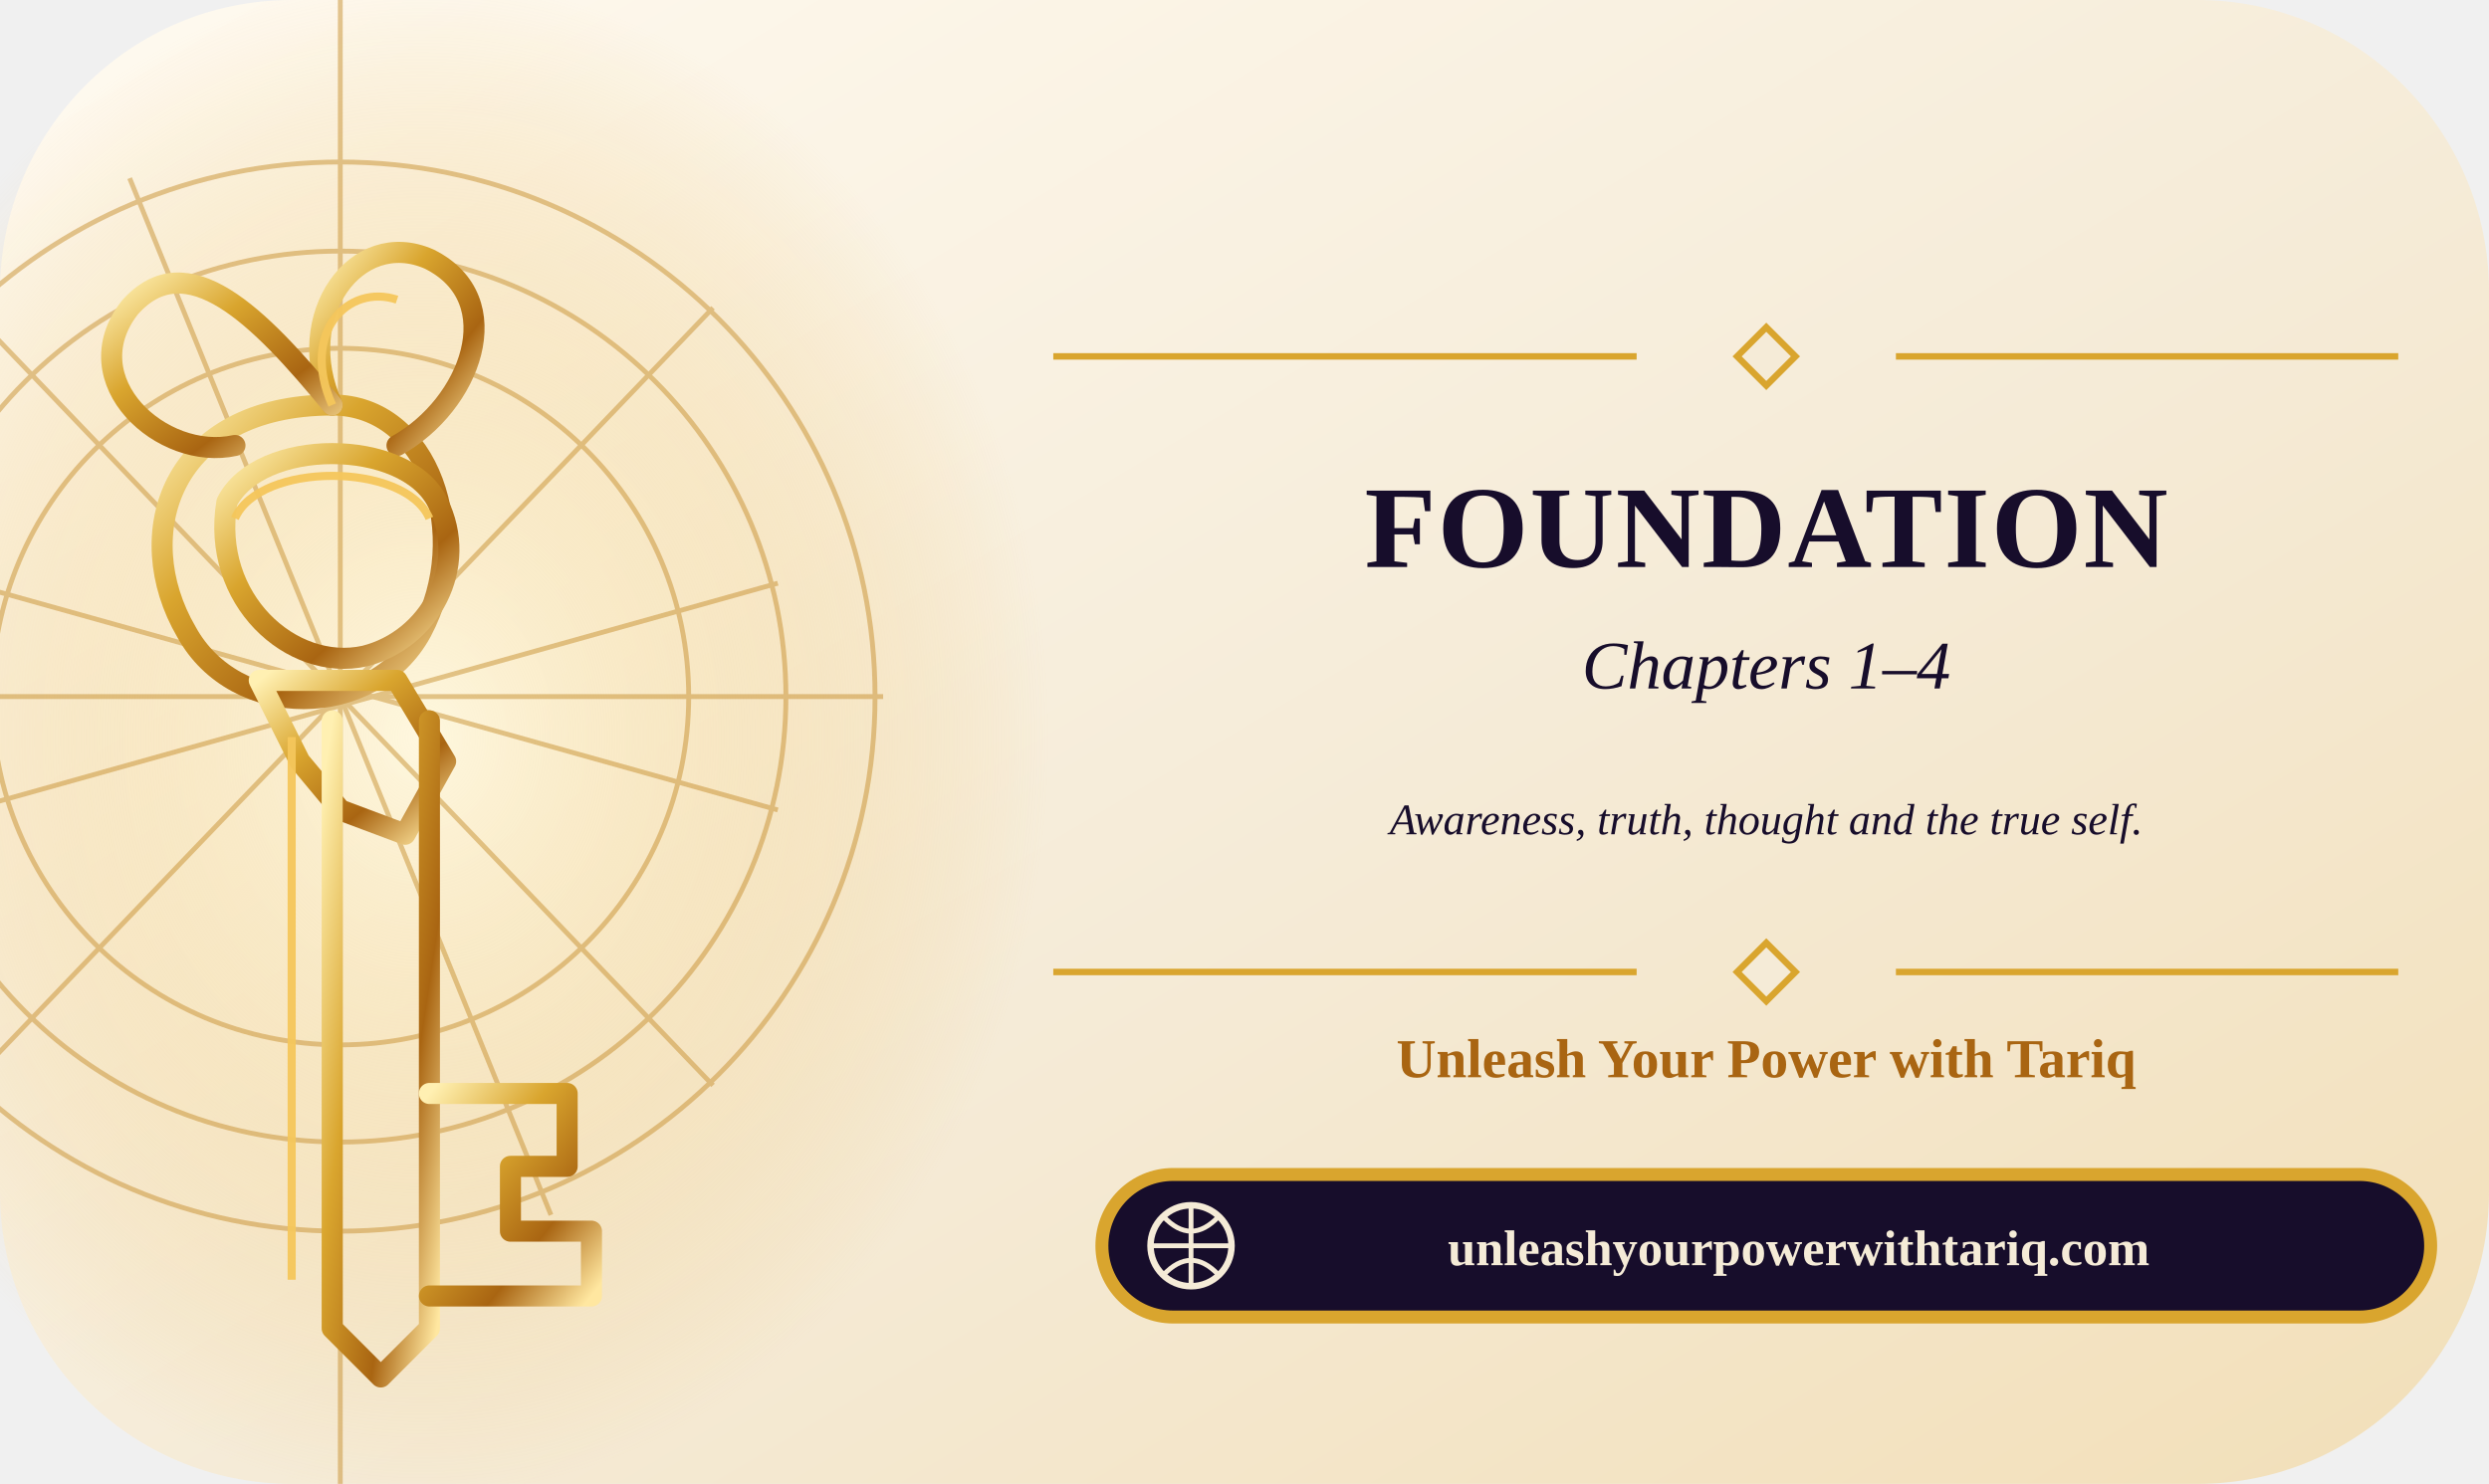
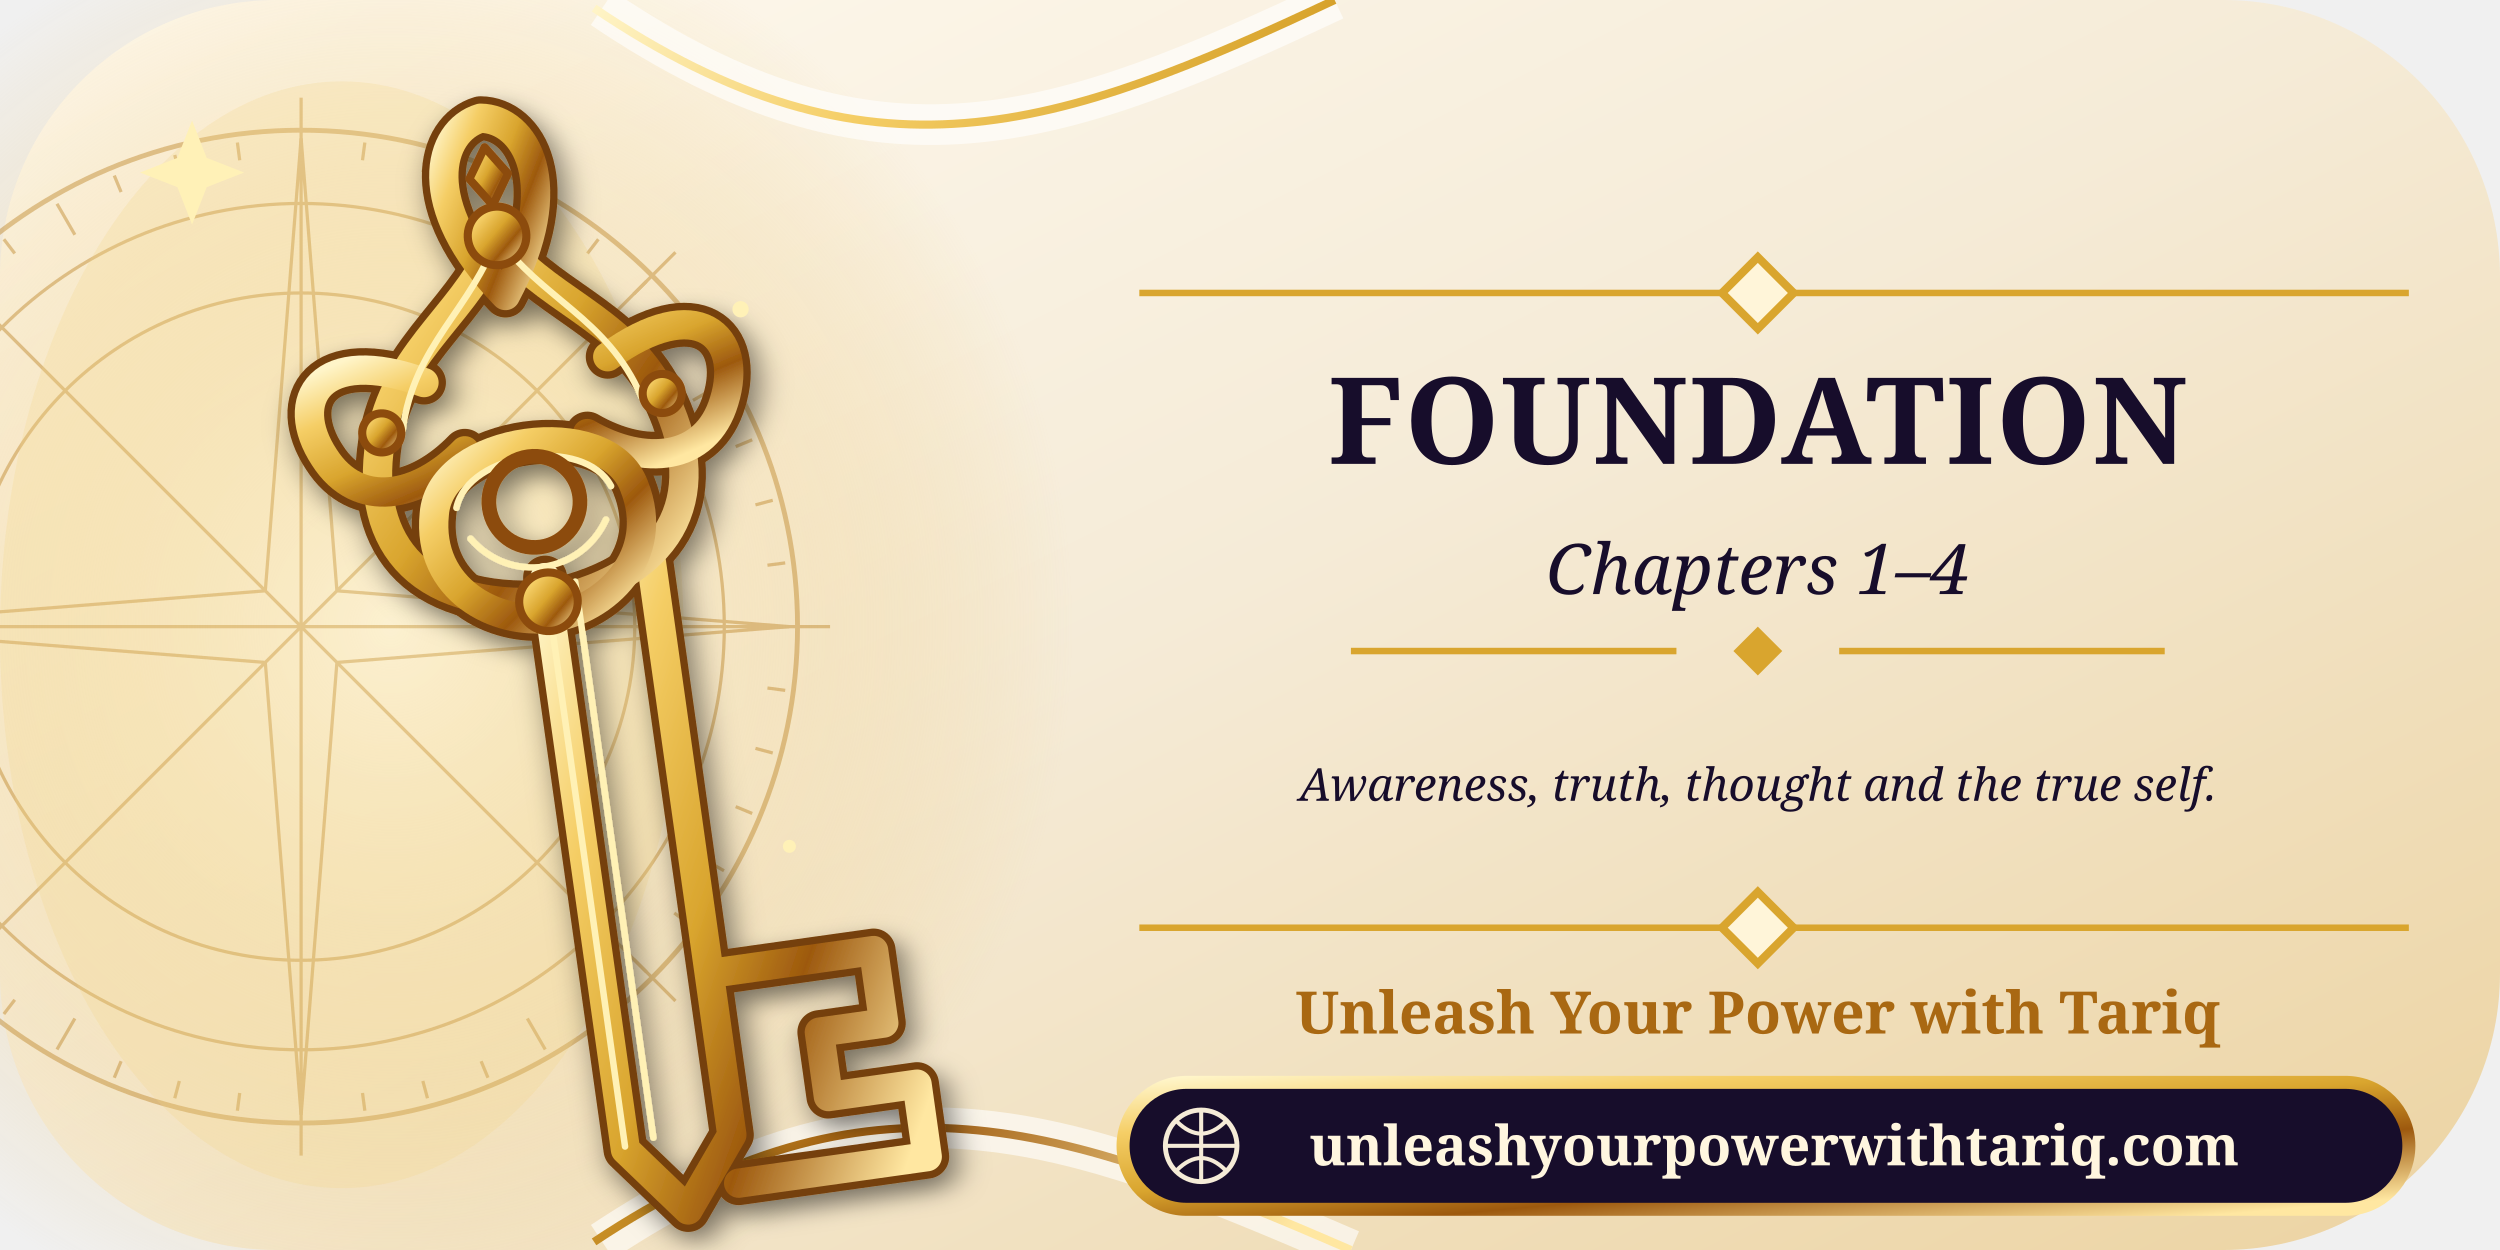
- <svg xmlns="http://www.w3.org/2000/svg" width="1536" height="916" viewBox="0 0 1536 916" role="img" aria-label="FOUNDATION Chapters 1–4">
+ <svg xmlns="http://www.w3.org/2000/svg" width="1536" height="768" viewBox="0 0 1536 768" role="img" aria-label="FOUNDATION Chapters 1–4">
  <defs>
-     <linearGradient id="bg" x1="0" y1="0" x2="1" y2="1">
-       <stop offset="0" stop-color="#fffaf0" />
-       <stop offset=".55" stop-color="#F5EBD7" />
-       <stop offset="1" stop-color="#f2dfb8" />
+     <linearGradient id="iv" x2="1" y2="1">
+       <stop stop-color="#fffaf0" />
+       <stop offset=".48" stop-color="#F5EBD7" />
+       <stop offset="1" stop-color="#ecd3a1" />
    </linearGradient>
-     <linearGradient id="gold" x1="0" y1="0" x2="1" y2="1">
-       <stop offset="0" stop-color="#fff0b2" />
-       <stop offset=".35" stop-color="#D9A52E" />
-       <stop offset=".7" stop-color="#a96512" />
-       <stop offset="1" stop-color="#ffe7a0" />
+     <linearGradient id="au" x1="0" y1="0" x2=".9" y2="1">
+       <stop stop-color="#fff5c9" />
+       <stop offset=".22" stop-color="#f5ce66" />
+       <stop offset=".48" stop-color="#D9A52E" />
+       <stop offset=".7" stop-color="#9d590e" />
+       <stop offset="1" stop-color="#ffe7a1" />
    </linearGradient>
-     <radialGradient id="glow">
-       <stop offset="0" stop-color="#fff8df" stop-opacity=".95" />
-       <stop offset="1" stop-color="#edc16b" stop-opacity="0" />
+     <radialGradient id="halo">
+       <stop stop-color="#fff9e8" />
+       <stop offset="1" stop-color="#e9c16b" stop-opacity="0" />
    </radialGradient>
-     <style>.heading{font-family:Georgia,'Times New Roman',serif;font-size:72px;font-weight:bold;fill:#170D2B;letter-spacing:1px}.chapter{font-family:Georgia,'Times New Roman',serif;font-size:42px;font-style:italic;fill:#170D2B}.tag{font-family:Georgia,'Times New Roman',serif;font-size:27px;font-style:italic;fill:#170D2B}.brand{font-family:Georgia,'Times New Roman',serif;font-size:34px;font-weight:bold;fill:#a96512}.site{font-family:Georgia,'Times New Roman',serif;font-size:31px;font-weight:bold;fill:#F5EBD7}</style>
+     <filter id="sh" x="-30%" y="-30%" width="160%" height="160%">
+       <feGaussianBlur in="SourceAlpha" stdDeviation="8" />
+       <feOffset dx="4" dy="7" />
+       <feComponentTransfer>
+         <feFuncA type="linear" slope=".5" />
+       </feComponentTransfer>
+       <feMerge>
+         <feMergeNode />
+         <feMergeNode in="SourceGraphic" />
+       </feMerge>
+     </filter>
+     <style>.h{font-family:Georgia,serif;font-size:74px;font-weight:bold;letter-spacing:1px;fill:#170D2B}.c{font-family:Georgia,serif;font-size:43px;font-style:italic;fill:#170D2B}.desc{font-family:Georgia,serif;font-size:28px;font-style:italic;fill:#170D2B}.brand{font-family:Georgia,serif;font-size:36px;font-weight:bold;fill:#a96812}.site{font-family:Georgia,serif;font-size:34px;font-weight:bold;fill:#fff6df}</style>
  </defs>
-   <rect width="1536" height="916" rx="180" fill="url(#bg)" />
-   <ellipse cx="260" cy="455" rx="390" ry="470" fill="url(#glow)" />
-   <g opacity=".48" fill="none" stroke="#c58b29" stroke-width="3">
-     <circle cx="210" cy="430" r="330" />
-     <circle cx="210" cy="430" r="275" />
-     <circle cx="210" cy="430" r="215" />
-     <path d="M0 430H545M210 0V916M-20 190L440 670M-20 670L440 190" />
-     <path d="M80 110L340 750M-20 360L480 500M-20 500L480 360" />
+   <rect width="1536" height="768" rx="170" fill="url(#iv)" />
+   <ellipse cx="240" cy="385" rx="420" ry="450" fill="url(#halo)" />
+   <path d="M370 5C540 120 650 80 820 0M370 763C540 650 650 690 830 768" fill="none" stroke="#fff" stroke-width="25" opacity=".62" />
+   <path d="M365 5C535 120 650 80 820 0M365 763C535 650 650 690 830 768" fill="none" stroke="url(#au)" stroke-width="5" />
+   <g transform="translate(185 385)" fill="none" stroke="#bd8428" opacity=".45">
+     <circle r="305" stroke-width="3" />
+     <circle r="260" stroke-width="2" />
+     <circle r="205" stroke-width="2" />
+     <path d="M-325 0H325M0-325V325M-230-230L230 230M-230 230L230-230M0-300L22-22 300 0 22 22 0 300-22 22-300 0-22-22Z" stroke-width="2" />
+     <path transform="rotate(0)" d="M0-300v22" stroke-width="2" />
+     <path transform="rotate(7.5)" d="M0-300v11" stroke-width="2" />
+     <path transform="rotate(15)" d="M0-300v11" stroke-width="2" />
+     <path transform="rotate(22.5)" d="M0-300v11" stroke-width="2" />
+     <path transform="rotate(30)" d="M0-300v22" stroke-width="2" />
+     <path transform="rotate(37.5)" d="M0-300v11" stroke-width="2" />
+     <path transform="rotate(45)" d="M0-300v11" stroke-width="2" />
+     <path transform="rotate(52.5)" d="M0-300v11" stroke-width="2" />
+     <path transform="rotate(60)" d="M0-300v22" stroke-width="2" />
+     <path transform="rotate(67.5)" d="M0-300v11" stroke-width="2" />
+     <path transform="rotate(75)" d="M0-300v11" stroke-width="2" />
+     <path transform="rotate(82.5)" d="M0-300v11" stroke-width="2" />
+     <path transform="rotate(90)" d="M0-300v22" stroke-width="2" />
+     <path transform="rotate(97.5)" d="M0-300v11" stroke-width="2" />
+     <path transform="rotate(105)" d="M0-300v11" stroke-width="2" />
+     <path transform="rotate(112.5)" d="M0-300v11" stroke-width="2" />
+     <path transform="rotate(120)" d="M0-300v22" stroke-width="2" />
+     <path transform="rotate(127.5)" d="M0-300v11" stroke-width="2" />
+     <path transform="rotate(135)" d="M0-300v11" stroke-width="2" />
+     <path transform="rotate(142.5)" d="M0-300v11" stroke-width="2" />
+     <path transform="rotate(150)" d="M0-300v22" stroke-width="2" />
+     <path transform="rotate(157.5)" d="M0-300v11" stroke-width="2" />
+     <path transform="rotate(165)" d="M0-300v11" stroke-width="2" />
+     <path transform="rotate(172.5)" d="M0-300v11" stroke-width="2" />
+     <path transform="rotate(180)" d="M0-300v22" stroke-width="2" />
+     <path transform="rotate(187.5)" d="M0-300v11" stroke-width="2" />
+     <path transform="rotate(195)" d="M0-300v11" stroke-width="2" />
+     <path transform="rotate(202.5)" d="M0-300v11" stroke-width="2" />
+     <path transform="rotate(210)" d="M0-300v22" stroke-width="2" />
+     <path transform="rotate(217.5)" d="M0-300v11" stroke-width="2" />
+     <path transform="rotate(225)" d="M0-300v11" stroke-width="2" />
+     <path transform="rotate(232.5)" d="M0-300v11" stroke-width="2" />
+     <path transform="rotate(240)" d="M0-300v22" stroke-width="2" />
+     <path transform="rotate(247.5)" d="M0-300v11" stroke-width="2" />
+     <path transform="rotate(255)" d="M0-300v11" stroke-width="2" />
+     <path transform="rotate(262.5)" d="M0-300v11" stroke-width="2" />
+     <path transform="rotate(270)" d="M0-300v22" stroke-width="2" />
+     <path transform="rotate(277.5)" d="M0-300v11" stroke-width="2" />
+     <path transform="rotate(285)" d="M0-300v11" stroke-width="2" />
+     <path transform="rotate(292.5)" d="M0-300v11" stroke-width="2" />
+     <path transform="rotate(300)" d="M0-300v22" stroke-width="2" />
+     <path transform="rotate(307.5)" d="M0-300v11" stroke-width="2" />
+     <path transform="rotate(315)" d="M0-300v11" stroke-width="2" />
+     <path transform="rotate(322.5)" d="M0-300v11" stroke-width="2" />
+     <path transform="rotate(330)" d="M0-300v22" stroke-width="2" />
+     <path transform="rotate(337.5)" d="M0-300v11" stroke-width="2" />
+     <path transform="rotate(345)" d="M0-300v11" stroke-width="2" />
+     <path transform="rotate(352.5)" d="M0-300v11" stroke-width="2" />
  </g>
-   <g fill="none" stroke="url(#gold)" stroke-width="13" stroke-linecap="round" stroke-linejoin="round">
-     <path d="M205 250 C105 250 80 330 115 390 C145 445 230 445 260 390 C292 330 265 250 205 250Z" />
-     <path d="M205 250 C180 195 220 140 265 160 C315 185 290 250 245 275" />
-     <path d="M205 250 C160 195 115 150 80 190 C45 235 100 285 145 275" />
-     <path d="M160 420 L245 420 L275 470 L250 515 L210 500 L185 470Z" />
-     <path d="M205 445 L205 820 L235 850 L265 820 L265 445" />
-     <path d="M265 675 L350 675 L350 720 L315 720 L315 760 L365 760 L365 800 L265 800" />
-     <path d="M140 310 C160 270 250 270 270 310 C290 350 265 395 225 405 C180 415 130 370 140 310Z" />
+   <ellipse cx="210" cy="390" rx="210" ry="340" fill="#f3d486" opacity=".24" />
+   <g transform="translate(205 70) rotate(-8 130 300)" filter="url(#sh)" fill="none" stroke-linecap="round" stroke-linejoin="round">
+     <g stroke="#75400d" stroke-width="27">
+       <path d="M132 285V640L165 682L198 640V285M198 540H300V585H260V625H315V670H198" />
+       <path d="M132 300C48 294 24 244 45 183C63 132 111 115 132 73C153 115 201 132 219 183C240 244 216 294 132 300Z" />
+       <path d="M132 110C86 47 105 4 132 0C159 4 178 47 132 110Z" />
+       <path d="M75 156C15 124-10 155 8 193C24 228 62 226 94 201M189 156C249 124 274 155 256 193C240 228 202 226 170 201" />
+       <path d="M70 237C80 190 184 190 194 237C205 282 166 310 132 310C98 310 59 282 70 237Z" />
+     </g>
+     <g stroke="url(#au)" stroke-width="18">
+       <path d="M132 285V640L165 682L198 640V285M198 540H300V585H260V625H315V670H198" />
+       <path d="M132 300C48 294 24 244 45 183C63 132 111 115 132 73C153 115 201 132 219 183C240 244 216 294 132 300Z" />
+       <path d="M132 110C86 47 105 4 132 0C159 4 178 47 132 110Z" />
+       <path d="M75 156C15 124-10 155 8 193C24 228 62 226 94 201M189 156C249 124 274 155 256 193C240 228 202 226 170 201" />
+       <path d="M70 237C80 190 184 190 194 237C205 282 166 310 132 310C98 310 59 282 70 237Z" />
+     </g>
+     <g stroke="#fff1b5" stroke-width="4">
+       <path d="M132 290V638M150 290V635M58 183C72 132 111 115 132 73M206 183C192 132 153 115 132 73" />
+       <path d="M84 235C96 202 168 202 180 235M90 255C110 286 154 286 174 255" />
+     </g>
+     <g fill="url(#au)" stroke="#8c4c0a" stroke-width="5">
+       <circle cx="132" cy="73" r="18" />
+       <circle cx="132" cy="300" r="18" />
+       <circle cx="45" cy="183" r="12" />
+       <circle cx="219" cy="183" r="12" />
+       <circle cx="132" cy="238" r="28" fill="none" stroke-width="9" />
+       <path d="M132 18l12 18-12 18-12-18z" />
+     </g>
  </g>
-   <g fill="none" stroke="#f5c65b" stroke-width="5" opacity=".95">
-     <path d="M205 250C185 205 215 175 245 185M145 320C160 285 250 285 265 320M180 455L180 790" />
+   <g fill="#fff1b7">
+     <path d="M118 74l9 23 23 9-23 9-9 23-9-23-23-9 23-9z" />
+     <circle cx="455" cy="190" r="5" />
+     <circle cx="485" cy="520" r="4" />
  </g>
-   <g stroke="#D9A52E" stroke-width="4" fill="none">
-     <path d="M650 220H1010M1170 220H1480" />
-     <path d="M650 600H1010M1170 600H1480" />
+   <g stroke="#D9A52E" stroke-width="4">
+     <path d="M700 180H1480M700 570H1480" />
  </g>
-   <g fill="#F5EBD7" stroke="#D9A52E" stroke-width="4">
-     <path d="M1090 202l18 18-18 18-18-18z" />
-     <path d="M1090 582l18 18-18 18-18-18z" />
+   <g fill="#fff5d9" stroke="#D9A52E" stroke-width="5">
+     <path d="M1080 158l22 22-22 22-22-22z" />
+     <path d="M1080 548l22 22-22 22-22-22z" />
  </g>
-   <text x="1090" y="350" text-anchor="middle" class="heading">FOUNDATION</text>
-   <text x="1090" y="425" text-anchor="middle" class="chapter">Chapters 1–4</text>
-   <text x="1090" y="515" text-anchor="middle" class="tag">Awareness, truth, thought and the true self.</text>
-   <text x="1090" y="665" text-anchor="middle" class="brand">Unleash Your Power with Tariq</text>
-   <rect x="680" y="725" width="820" height="88" rx="44" fill="#170D2B" stroke="#D9A52E" stroke-width="8" />
-   <circle cx="735" cy="769" r="25" fill="none" stroke="#F5EBD7" stroke-width="4" />
-   <path d="M710 769H760M735 744V794M718 751Q735 769 752 751M718 787Q735 769 752 787" fill="none" stroke="#F5EBD7" stroke-width="3" />
-   <text x="1110" y="781" text-anchor="middle" class="site">unleashyourpowerwithtariq.com</text>
+   <text x="1080" y="285" text-anchor="middle" class="h">FOUNDATION</text>
+   <text x="1080" y="365" text-anchor="middle" class="c">Chapters 1–4</text>
+   <path d="M830 400H1030M1130 400H1330" stroke="#D9A52E" stroke-width="4" />
+   <path d="M1080 385l15 15-15 15-15-15z" fill="#D9A52E" />
+   <text x="1080" y="492" text-anchor="middle" class="desc">Awareness, truth, thought and the true self.</text>
+   <text x="1080" y="635" text-anchor="middle" class="brand">Unleash Your Power with Tariq</text>
+   <rect x="690" y="665" width="790" height="78" rx="39" fill="#170D2B" stroke="url(#au)" stroke-width="8" />
+   <circle cx="738" cy="704" r="22" fill="none" stroke="#F5EBD7" stroke-width="3" />
+   <path d="M716 704H760M738 682V726M723 689Q738 704 753 689M723 719Q738 704 753 719" fill="none" stroke="#F5EBD7" stroke-width="2.5" />
+   <text x="1090" y="716" text-anchor="middle" class="site">unleashyourpowerwithtariq.com</text>
</svg>
